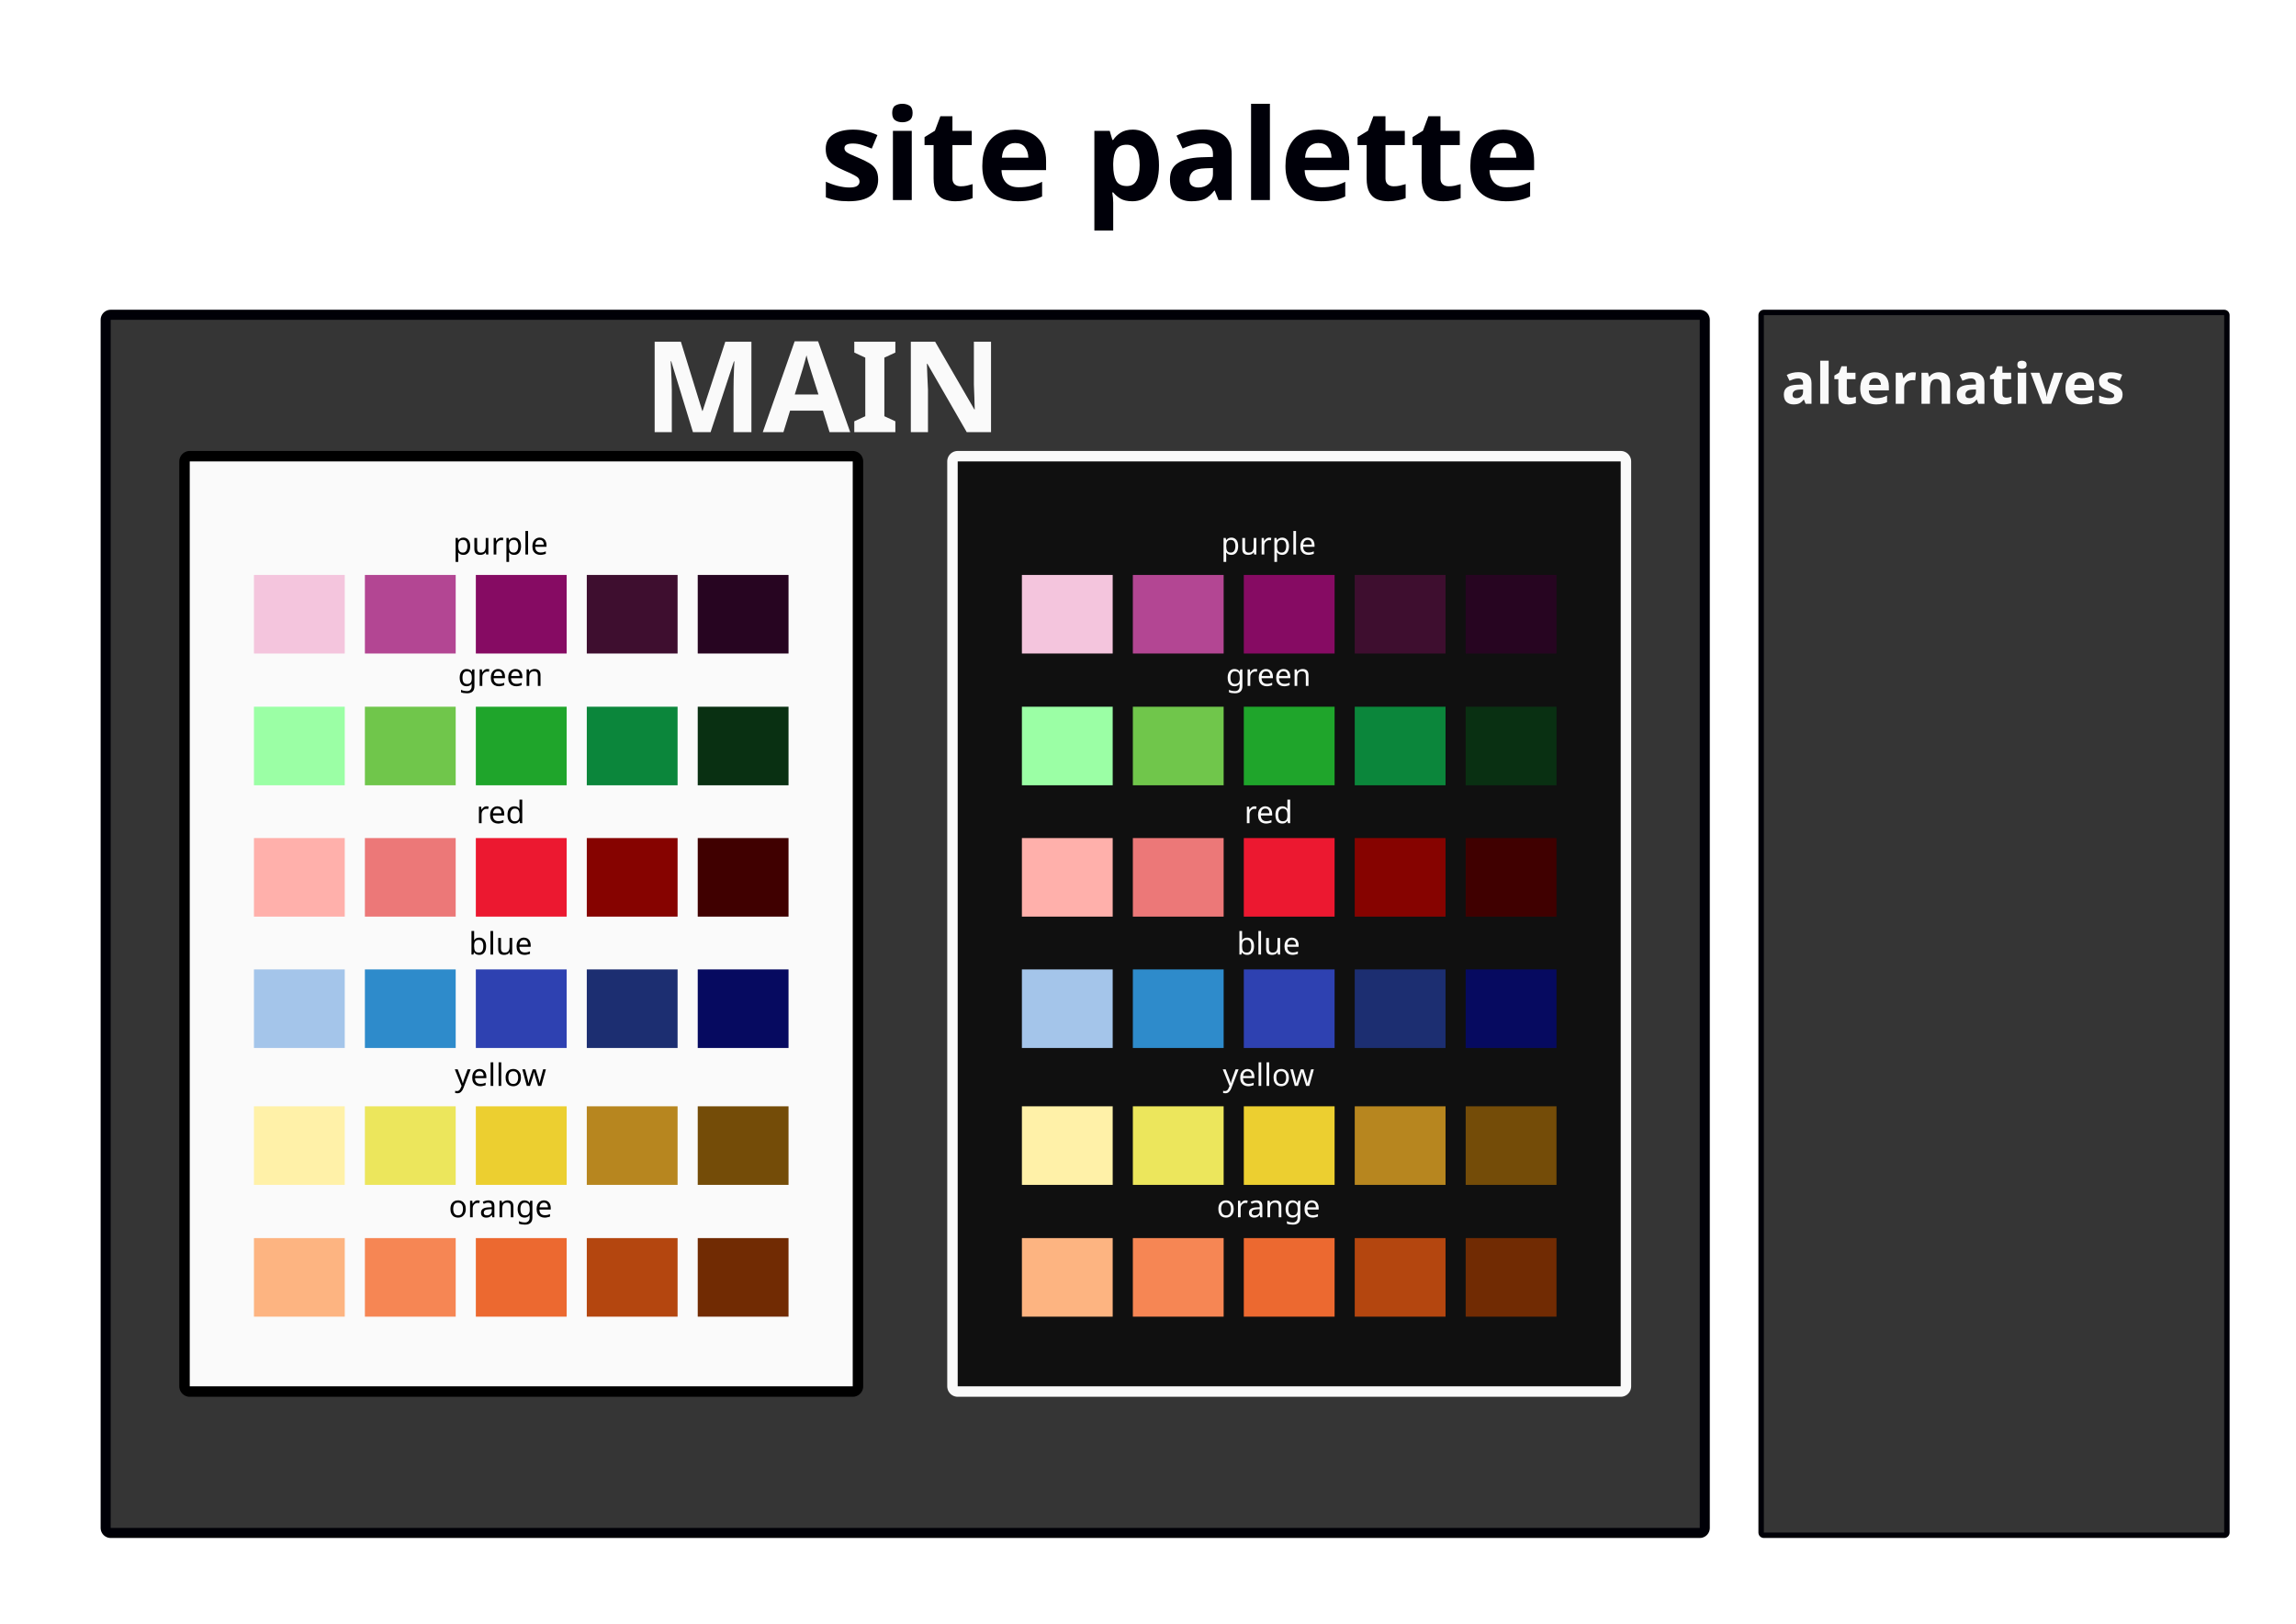
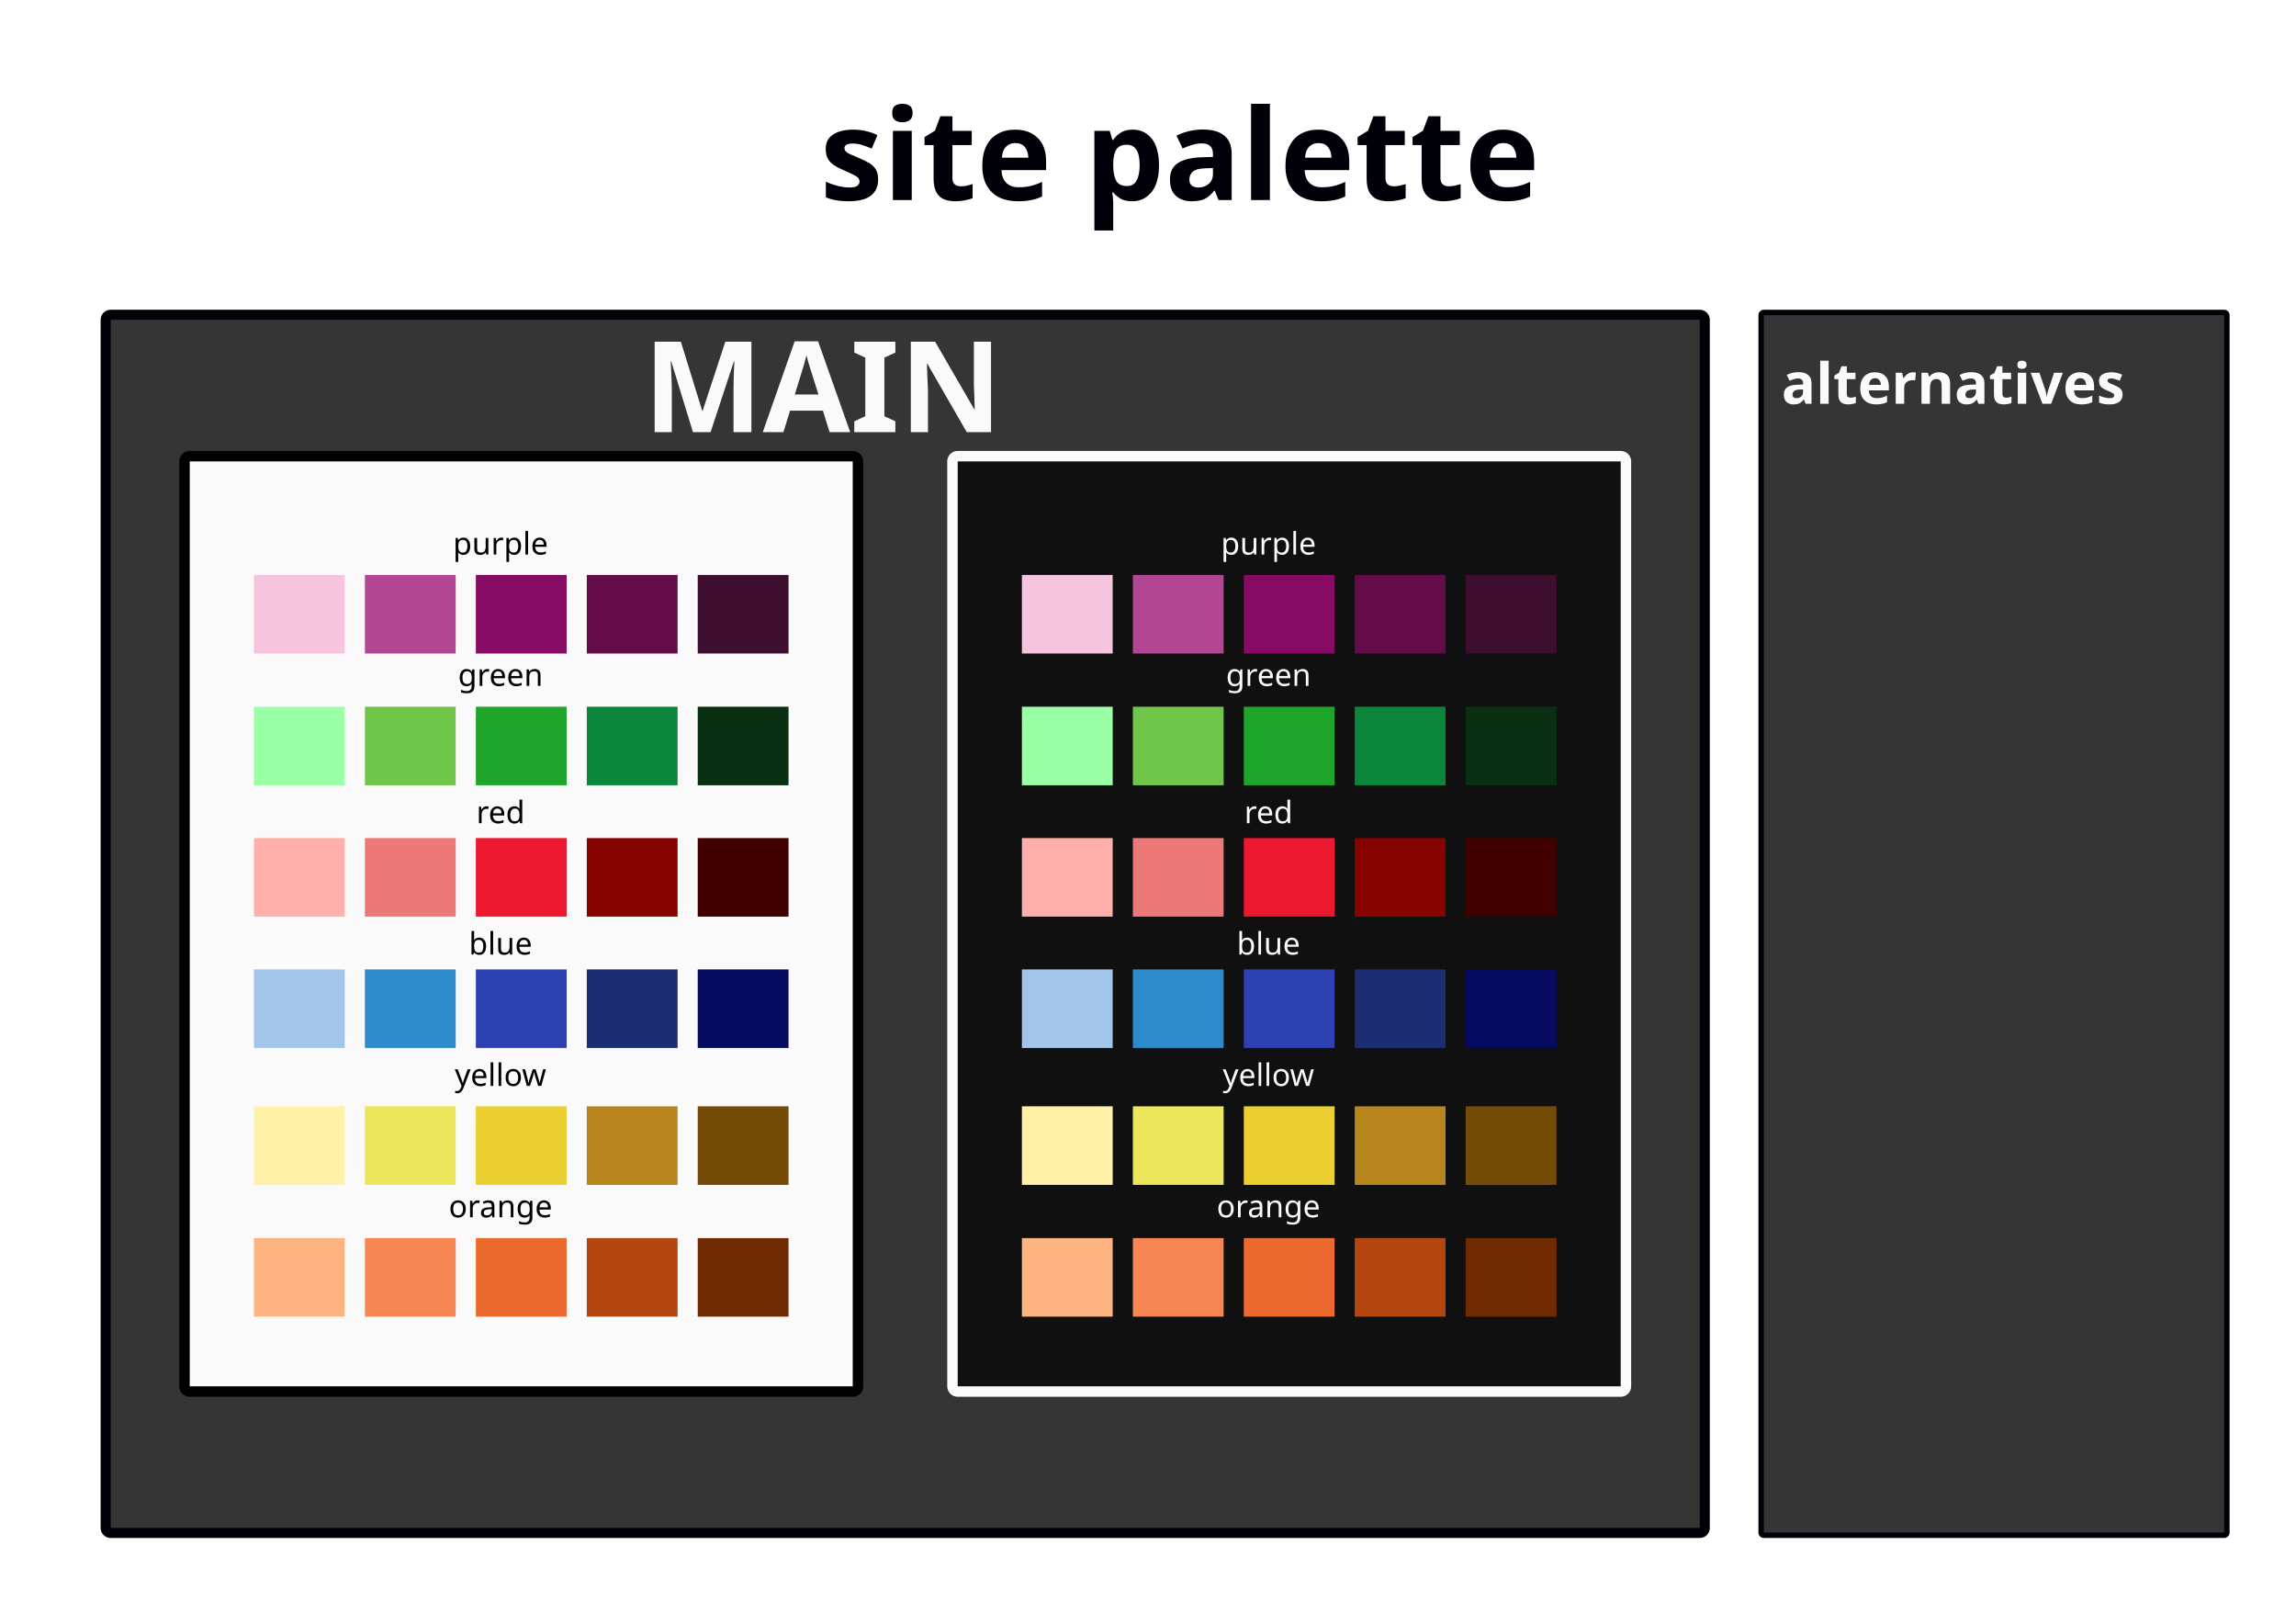
<svg xmlns="http://www.w3.org/2000/svg" width="297mm" height="210mm" viewBox="0 0 297 210" version="1.1" id="svg5">
  <defs id="defs2" />
  <g id="layer1">
    <rect style="fill:#353535;fill-opacity:1;stroke:#000007;stroke-width:2.6;stroke-linecap:round;stroke-linejoin:round;stroke-miterlimit:4;stroke-dasharray:none;stroke-opacity:1;paint-order:markers stroke fill" id="rect53910" width="205.554" height="156.252" x="14.318" y="41.361" />
    <rect style="fill:#fafafa;fill-opacity:1;stroke:#000000;stroke-width:2.707;stroke-linecap:round;stroke-linejoin:round;stroke-miterlimit:4;stroke-dasharray:none;stroke-opacity:1;paint-order:markers stroke fill" id="rect48592" width="85.761" height="119.621" x="24.545" y="59.676" />
    <rect style="fill:#ec1830;fill-opacity:1;stroke:none;stroke-width:2.706;stroke-linecap:round;stroke-linejoin:round;paint-order:markers stroke fill" id="rect846" width="11.745" height="10.161" x="61.553" y="108.39" />
    <rect style="fill:#860300;fill-opacity:1;stroke:none;stroke-width:2.706;stroke-linecap:round;stroke-linejoin:round;paint-order:markers stroke fill" id="rect2278" width="11.745" height="10.161" x="75.905" y="108.39" />
    <rect style="fill:#400000;fill-opacity:1;stroke:none;stroke-width:2.706;stroke-linecap:round;stroke-linejoin:round;paint-order:markers stroke fill" id="rect3972" width="11.745" height="10.161" x="90.256" y="108.39" />
    <rect style="fill:#ec7878;fill-opacity:1;stroke:none;stroke-width:2.706;stroke-linecap:round;stroke-linejoin:round;paint-order:markers stroke fill" id="rect4244" width="11.745" height="10.161" x="47.201" y="108.39" />
    <rect style="fill:#ffb0ab;fill-opacity:1;stroke:none;stroke-width:2.706;stroke-linecap:round;stroke-linejoin:round;paint-order:markers stroke fill" id="rect4414" width="11.745" height="10.161" x="32.85" y="108.39" />
    <rect style="fill:#1fa52b;fill-opacity:1;stroke:none;stroke-width:2.706;stroke-linecap:round;stroke-linejoin:round;paint-order:markers stroke fill" id="rect4771" width="11.745" height="10.161" x="61.553" y="91.403" />
    <rect style="fill:#0b863b;fill-opacity:1;stroke:none;stroke-width:2.706;stroke-linecap:round;stroke-linejoin:round;paint-order:markers stroke fill" id="rect4773" width="11.745" height="10.161" x="75.905" y="91.403" />
    <rect style="fill:#093012;fill-opacity:1;stroke:none;stroke-width:2.706;stroke-linecap:round;stroke-linejoin:round;paint-order:markers stroke fill" id="rect4775" width="11.745" height="10.161" x="90.256" y="91.403" />
    <rect style="fill:#70c64b;fill-opacity:1;stroke:none;stroke-width:2.706;stroke-linecap:round;stroke-linejoin:round;paint-order:markers stroke fill" id="rect4777" width="11.745" height="10.161" x="47.201" y="91.403" />
    <rect style="fill:#9bffa5;fill-opacity:1;stroke:none;stroke-width:2.706;stroke-linecap:round;stroke-linejoin:round;paint-order:markers stroke fill" id="rect4779" width="11.745" height="10.161" x="32.85" y="91.403" />
    <rect style="fill:#860b63;fill-opacity:1;stroke:none;stroke-width:2.706;stroke-linecap:round;stroke-linejoin:round;paint-order:markers stroke fill" id="rect4781" width="11.745" height="10.161" x="61.553" y="74.36" />
-     <rect style="fill:#3e0e2f;fill-opacity:1;stroke:none;stroke-width:2.706;stroke-linecap:round;stroke-linejoin:round;paint-order:markers stroke fill" id="rect4783" width="11.745" height="10.161" x="75.905" y="74.36" />
-     <rect style="fill:#270521;fill-opacity:1;stroke:none;stroke-width:2.706;stroke-linecap:round;stroke-linejoin:round;paint-order:markers stroke fill" id="rect4785" width="11.745" height="10.161" x="90.256" y="74.36" />
+     <rect style="fill:#3e0e2f;fill-opacity:1;stroke:none;stroke-width:2.706;stroke-linecap:round;stroke-linejoin:round;paint-order:markers stroke fill" id="rect4783" width="11.745" height="10.161" x="90.256" y="74.36" />
+     <rect style="fill:#640b49;fill-opacity:1;stroke:none;stroke-width:2.706;stroke-linecap:round;stroke-linejoin:round;paint-order:markers stroke fill" id="rect4785" width="11.745" height="10.161" x="75.905" y="74.36" />
    <rect style="fill:#b34693;fill-opacity:1;stroke:none;stroke-width:2.706;stroke-linecap:round;stroke-linejoin:round;paint-order:markers stroke fill" id="rect4787" width="11.745" height="10.161" x="47.201" y="74.36" />
    <rect style="fill:#f4c5dd;fill-opacity:1;stroke:none;stroke-width:2.706;stroke-linecap:round;stroke-linejoin:round;paint-order:markers stroke fill" id="rect4789" width="11.745" height="10.161" x="32.85" y="74.36" />
    <rect style="fill:#2e41b1;fill-opacity:1;stroke:none;stroke-width:2.706;stroke-linecap:round;stroke-linejoin:round;paint-order:markers stroke fill" id="rect4791" width="11.745" height="10.161" x="61.553" y="125.378" />
    <rect style="fill:#1c2e71;fill-opacity:1;stroke:none;stroke-width:2.706;stroke-linecap:round;stroke-linejoin:round;paint-order:markers stroke fill" id="rect4793" width="11.745" height="10.161" x="75.905" y="125.378" />
    <rect style="fill:#060a60;fill-opacity:1;stroke:none;stroke-width:2.706;stroke-linecap:round;stroke-linejoin:round;paint-order:markers stroke fill" id="rect4795" width="11.745" height="10.161" x="90.256" y="125.378" />
    <rect style="fill:#2e8bcb;fill-opacity:1;stroke:none;stroke-width:2.706;stroke-linecap:round;stroke-linejoin:round;paint-order:markers stroke fill" id="rect4797" width="11.745" height="10.161" x="47.201" y="125.378" />
    <rect style="fill:#a4c5ea;fill-opacity:1;stroke:none;stroke-width:2.706;stroke-linecap:round;stroke-linejoin:round;paint-order:markers stroke fill" id="rect4799" width="11.745" height="10.161" x="32.85" y="125.378" />
    <rect style="fill:#eccf30;fill-opacity:1;stroke:none;stroke-width:2.706;stroke-linecap:round;stroke-linejoin:round;paint-order:markers stroke fill" id="rect4801" width="11.745" height="10.161" x="61.553" y="143.084" />
    <rect style="fill:#b7861f;fill-opacity:1;stroke:none;stroke-width:2.706;stroke-linecap:round;stroke-linejoin:round;paint-order:markers stroke fill" id="rect4803" width="11.745" height="10.161" x="75.905" y="143.084" />
    <rect style="fill:#744c08;fill-opacity:1;stroke:none;stroke-width:2.706;stroke-linecap:round;stroke-linejoin:round;paint-order:markers stroke fill" id="rect4805" width="11.745" height="10.161" x="90.256" y="143.084" />
    <rect style="fill:#ece65c;fill-opacity:1;stroke:none;stroke-width:2.706;stroke-linecap:round;stroke-linejoin:round;paint-order:markers stroke fill" id="rect4807" width="11.745" height="10.161" x="47.201" y="143.084" />
    <rect style="fill:#fff1a8;fill-opacity:1;stroke:none;stroke-width:2.706;stroke-linecap:round;stroke-linejoin:round;paint-order:markers stroke fill" id="rect4809" width="11.745" height="10.161" x="32.85" y="143.084" />
    <rect style="fill:#ec6930;fill-opacity:1;stroke:none;stroke-width:2.706;stroke-linecap:round;stroke-linejoin:round;paint-order:markers stroke fill" id="rect4811" width="11.745" height="10.161" x="61.553" y="160.127" />
    <rect style="fill:#b4460f;fill-opacity:1;stroke:none;stroke-width:2.706;stroke-linecap:round;stroke-linejoin:round;paint-order:markers stroke fill" id="rect4813" width="11.745" height="10.161" x="75.905" y="160.127" />
    <rect style="fill:#712b03;fill-opacity:1;stroke:none;stroke-width:2.706;stroke-linecap:round;stroke-linejoin:round;paint-order:markers stroke fill" id="rect4815" width="11.745" height="10.161" x="90.256" y="160.127" />
    <rect style="fill:#f68654;fill-opacity:1;stroke:none;stroke-width:2.706;stroke-linecap:round;stroke-linejoin:round;paint-order:markers stroke fill" id="rect4817" width="11.745" height="10.161" x="47.201" y="160.127" />
    <rect style="fill:#fdb481;fill-opacity:1;stroke:none;stroke-width:2.706;stroke-linecap:round;stroke-linejoin:round;paint-order:markers stroke fill" id="rect4819" width="11.745" height="10.161" x="32.85" y="160.127" />
    <text xml:space="preserve" style="font-style:normal;font-variant:normal;font-weight:normal;font-stretch:normal;font-size:3.994px;line-height:1.25;font-family:'Miriam Libre';-inkscape-font-specification:'Miriam Libre, Normal';font-variant-ligatures:normal;font-variant-caps:normal;font-variant-numeric:normal;font-variant-east-asian:normal;text-align:center;text-anchor:middle;fill:#000000;fill-opacity:1;stroke:none;stroke-width:0.1" x="67.342" y="71.717" id="text43803">
      <tspan id="tspan43801" style="font-style:normal;font-variant:normal;font-weight:normal;font-stretch:normal;font-size:3.994px;font-family:'Miriam Libre';-inkscape-font-specification:'Miriam Libre, Normal';font-variant-ligatures:normal;font-variant-caps:normal;font-variant-numeric:normal;font-variant-east-asian:normal;text-align:center;text-anchor:middle;stroke-width:0.1" x="67.342" y="71.717">purple</tspan>
    </text>
    <text xml:space="preserve" style="font-style:normal;font-variant:normal;font-weight:normal;font-stretch:normal;font-size:3.994px;line-height:1.25;font-family:'Miriam Libre';-inkscape-font-specification:'Miriam Libre, Normal';font-variant-ligatures:normal;font-variant-caps:normal;font-variant-numeric:normal;font-variant-east-asian:normal;text-align:center;text-anchor:middle;fill:#000000;fill-opacity:1;stroke:none;stroke-width:0.1" x="67.342" y="88.709" id="text45974">
      <tspan id="tspan45972" style="font-style:normal;font-variant:normal;font-weight:normal;font-stretch:normal;font-size:3.994px;font-family:'Miriam Libre';-inkscape-font-specification:'Miriam Libre, Normal';font-variant-ligatures:normal;font-variant-caps:normal;font-variant-numeric:normal;font-variant-east-asian:normal;text-align:center;text-anchor:middle;stroke-width:0.1" x="67.342" y="88.709">green</tspan>
    </text>
    <text xml:space="preserve" style="font-style:normal;font-variant:normal;font-weight:normal;font-stretch:normal;font-size:3.994px;line-height:1.25;font-family:'Miriam Libre';-inkscape-font-specification:'Miriam Libre, Normal';font-variant-ligatures:normal;font-variant-caps:normal;font-variant-numeric:normal;font-variant-east-asian:normal;text-align:center;text-anchor:middle;fill:#000000;fill-opacity:1;stroke:none;stroke-width:0.1" x="67.342" y="106.467" id="text46550">
      <tspan id="tspan46548" style="font-style:normal;font-variant:normal;font-weight:normal;font-stretch:normal;font-size:3.994px;font-family:'Miriam Libre';-inkscape-font-specification:'Miriam Libre, Normal';font-variant-ligatures:normal;font-variant-caps:normal;font-variant-numeric:normal;font-variant-east-asian:normal;text-align:center;text-anchor:middle;stroke-width:0.1" x="67.342" y="106.467">red</tspan>
    </text>
    <text xml:space="preserve" style="font-style:normal;font-variant:normal;font-weight:normal;font-stretch:normal;font-size:3.994px;line-height:1.25;font-family:'Miriam Libre';-inkscape-font-specification:'Miriam Libre, Normal';font-variant-ligatures:normal;font-variant-caps:normal;font-variant-numeric:normal;font-variant-east-asian:normal;text-align:center;text-anchor:middle;fill:#000000;fill-opacity:1;stroke:none;stroke-width:0.1" x="67.342" y="123.454" id="text47448">
      <tspan id="tspan47446" style="font-style:normal;font-variant:normal;font-weight:normal;font-stretch:normal;font-size:3.994px;font-family:'Miriam Libre';-inkscape-font-specification:'Miriam Libre, Normal';font-variant-ligatures:normal;font-variant-caps:normal;font-variant-numeric:normal;font-variant-east-asian:normal;text-align:center;text-anchor:middle;stroke-width:0.1" x="67.342" y="123.454">blue</tspan>
    </text>
    <text xml:space="preserve" style="font-style:normal;font-variant:normal;font-weight:normal;font-stretch:normal;font-size:3.994px;line-height:1.25;font-family:'Miriam Libre';-inkscape-font-specification:'Miriam Libre, Normal';font-variant-ligatures:normal;font-variant-caps:normal;font-variant-numeric:normal;font-variant-east-asian:normal;text-align:center;text-anchor:middle;fill:#000000;fill-opacity:1;stroke:none;stroke-width:0.1" x="67.342" y="140.441" id="text47554">
      <tspan id="tspan47552" style="font-style:normal;font-variant:normal;font-weight:normal;font-stretch:normal;font-size:3.994px;font-family:'Miriam Libre';-inkscape-font-specification:'Miriam Libre, Normal';font-variant-ligatures:normal;font-variant-caps:normal;font-variant-numeric:normal;font-variant-east-asian:normal;text-align:center;text-anchor:middle;stroke-width:0.1" x="67.342" y="140.441">yellow</tspan>
    </text>
    <text xml:space="preserve" style="font-style:normal;font-variant:normal;font-weight:normal;font-stretch:normal;font-size:3.994px;line-height:1.25;font-family:'Miriam Libre';-inkscape-font-specification:'Miriam Libre, Normal';font-variant-ligatures:normal;font-variant-caps:normal;font-variant-numeric:normal;font-variant-east-asian:normal;text-align:center;text-anchor:middle;fill:#000000;fill-opacity:1;stroke:none;stroke-width:0.1" x="67.342" y="157.433" id="text48056">
      <tspan id="tspan48054" style="font-style:normal;font-variant:normal;font-weight:normal;font-stretch:normal;font-size:3.994px;font-family:'Miriam Libre';-inkscape-font-specification:'Miriam Libre, Normal';font-variant-ligatures:normal;font-variant-caps:normal;font-variant-numeric:normal;font-variant-east-asian:normal;text-align:center;text-anchor:middle;stroke-width:0.1" x="67.342" y="157.433">orange</tspan>
    </text>
    <rect style="fill:#101010;fill-opacity:1;stroke:#fafafa;stroke-width:2.707;stroke-linecap:round;stroke-linejoin:round;stroke-miterlimit:4;stroke-dasharray:none;stroke-opacity:1;paint-order:markers stroke fill" id="rect49402" width="85.761" height="119.621" x="123.884" y="59.676" />
    <rect style="fill:#ec1830;fill-opacity:1;stroke:none;stroke-width:2.706;stroke-linecap:round;stroke-linejoin:round;paint-order:markers stroke fill" id="rect49404" width="11.745" height="10.161" x="160.892" y="108.39" />
    <rect style="fill:#860300;fill-opacity:1;stroke:none;stroke-width:2.706;stroke-linecap:round;stroke-linejoin:round;paint-order:markers stroke fill" id="rect49406" width="11.745" height="10.161" x="175.243" y="108.39" />
    <rect style="fill:#400000;fill-opacity:1;stroke:none;stroke-width:2.706;stroke-linecap:round;stroke-linejoin:round;paint-order:markers stroke fill" id="rect49408" width="11.745" height="10.161" x="189.595" y="108.39" />
    <rect style="fill:#ec7878;fill-opacity:1;stroke:none;stroke-width:2.706;stroke-linecap:round;stroke-linejoin:round;paint-order:markers stroke fill" id="rect49410" width="11.745" height="10.161" x="146.54" y="108.39" />
    <rect style="fill:#ffb0ab;fill-opacity:1;stroke:none;stroke-width:2.706;stroke-linecap:round;stroke-linejoin:round;paint-order:markers stroke fill" id="rect49412" width="11.745" height="10.161" x="132.188" y="108.39" />
    <rect style="fill:#1fa52b;fill-opacity:1;stroke:none;stroke-width:2.706;stroke-linecap:round;stroke-linejoin:round;paint-order:markers stroke fill" id="rect49414" width="11.745" height="10.161" x="160.892" y="91.403" />
    <rect style="fill:#0b863b;fill-opacity:1;stroke:none;stroke-width:2.706;stroke-linecap:round;stroke-linejoin:round;paint-order:markers stroke fill" id="rect49416" width="11.745" height="10.161" x="175.243" y="91.403" />
    <rect style="fill:#093012;fill-opacity:1;stroke:none;stroke-width:2.706;stroke-linecap:round;stroke-linejoin:round;paint-order:markers stroke fill" id="rect49418" width="11.745" height="10.161" x="189.595" y="91.403" />
    <rect style="fill:#70c64b;fill-opacity:1;stroke:none;stroke-width:2.706;stroke-linecap:round;stroke-linejoin:round;paint-order:markers stroke fill" id="rect49420" width="11.745" height="10.161" x="146.54" y="91.403" />
    <rect style="fill:#9bffa5;fill-opacity:1;stroke:none;stroke-width:2.706;stroke-linecap:round;stroke-linejoin:round;paint-order:markers stroke fill" id="rect49422" width="11.745" height="10.161" x="132.188" y="91.403" />
    <rect style="fill:#860b63;fill-opacity:1;stroke:none;stroke-width:2.706;stroke-linecap:round;stroke-linejoin:round;paint-order:markers stroke fill" id="rect49424" width="11.745" height="10.161" x="160.892" y="74.36" />
-     <rect style="fill:#3e0e2f;fill-opacity:1;stroke:none;stroke-width:2.706;stroke-linecap:round;stroke-linejoin:round;paint-order:markers stroke fill" id="rect49426" width="11.745" height="10.161" x="175.243" y="74.36" />
-     <rect style="fill:#270521;fill-opacity:1;stroke:none;stroke-width:2.706;stroke-linecap:round;stroke-linejoin:round;paint-order:markers stroke fill" id="rect49428" width="11.745" height="10.161" x="189.595" y="74.36" />
+     <rect style="fill:#3e0e2f;fill-opacity:1;stroke:none;stroke-width:2.706;stroke-linecap:round;stroke-linejoin:round;paint-order:markers stroke fill" id="rect49426" width="11.745" height="10.161" x="189.595" y="74.36" />
+     <rect style="fill:#640b49;fill-opacity:1;stroke:none;stroke-width:2.706;stroke-linecap:round;stroke-linejoin:round;paint-order:markers stroke fill" id="rect49428" width="11.745" height="10.161" x="175.243" y="74.36" />
    <rect style="fill:#b34693;fill-opacity:1;stroke:none;stroke-width:2.706;stroke-linecap:round;stroke-linejoin:round;paint-order:markers stroke fill" id="rect49430" width="11.745" height="10.161" x="146.54" y="74.36" />
    <rect style="fill:#f4c5dd;fill-opacity:1;stroke:none;stroke-width:2.706;stroke-linecap:round;stroke-linejoin:round;paint-order:markers stroke fill" id="rect49432" width="11.745" height="10.161" x="132.188" y="74.36" />
    <rect style="fill:#2e41b1;fill-opacity:1;stroke:none;stroke-width:2.706;stroke-linecap:round;stroke-linejoin:round;paint-order:markers stroke fill" id="rect49434" width="11.745" height="10.161" x="160.892" y="125.378" />
    <rect style="fill:#1c2e71;fill-opacity:1;stroke:none;stroke-width:2.706;stroke-linecap:round;stroke-linejoin:round;paint-order:markers stroke fill" id="rect49436" width="11.745" height="10.161" x="175.243" y="125.378" />
    <rect style="fill:#060a60;fill-opacity:1;stroke:none;stroke-width:2.706;stroke-linecap:round;stroke-linejoin:round;paint-order:markers stroke fill" id="rect49438" width="11.745" height="10.161" x="189.595" y="125.378" />
    <rect style="fill:#2e8bcb;fill-opacity:1;stroke:none;stroke-width:2.706;stroke-linecap:round;stroke-linejoin:round;paint-order:markers stroke fill" id="rect49440" width="11.745" height="10.161" x="146.54" y="125.378" />
    <rect style="fill:#a4c5ea;fill-opacity:1;stroke:none;stroke-width:2.706;stroke-linecap:round;stroke-linejoin:round;paint-order:markers stroke fill" id="rect49442" width="11.745" height="10.161" x="132.188" y="125.378" />
    <rect style="fill:#eccf30;fill-opacity:1;stroke:none;stroke-width:2.706;stroke-linecap:round;stroke-linejoin:round;paint-order:markers stroke fill" id="rect49444" width="11.745" height="10.161" x="160.892" y="143.084" />
    <rect style="fill:#b7861f;fill-opacity:1;stroke:none;stroke-width:2.706;stroke-linecap:round;stroke-linejoin:round;paint-order:markers stroke fill" id="rect49446" width="11.745" height="10.161" x="175.243" y="143.084" />
    <rect style="fill:#744c08;fill-opacity:1;stroke:none;stroke-width:2.706;stroke-linecap:round;stroke-linejoin:round;paint-order:markers stroke fill" id="rect49448" width="11.745" height="10.161" x="189.595" y="143.084" />
    <rect style="fill:#ece65c;fill-opacity:1;stroke:none;stroke-width:2.706;stroke-linecap:round;stroke-linejoin:round;paint-order:markers stroke fill" id="rect49450" width="11.745" height="10.161" x="146.54" y="143.084" />
    <rect style="fill:#fff1a8;fill-opacity:1;stroke:none;stroke-width:2.706;stroke-linecap:round;stroke-linejoin:round;paint-order:markers stroke fill" id="rect49452" width="11.745" height="10.161" x="132.188" y="143.084" />
    <rect style="fill:#ec6930;fill-opacity:1;stroke:none;stroke-width:2.706;stroke-linecap:round;stroke-linejoin:round;paint-order:markers stroke fill" id="rect49454" width="11.745" height="10.161" x="160.892" y="160.127" />
    <rect style="fill:#b4460f;fill-opacity:1;stroke:none;stroke-width:2.706;stroke-linecap:round;stroke-linejoin:round;paint-order:markers stroke fill" id="rect49456" width="11.745" height="10.161" x="175.243" y="160.127" />
    <rect style="fill:#712b03;fill-opacity:1;stroke:none;stroke-width:2.706;stroke-linecap:round;stroke-linejoin:round;paint-order:markers stroke fill" id="rect49458" width="11.745" height="10.161" x="189.595" y="160.127" />
    <rect style="fill:#f68654;fill-opacity:1;stroke:none;stroke-width:2.706;stroke-linecap:round;stroke-linejoin:round;paint-order:markers stroke fill" id="rect49460" width="11.745" height="10.161" x="146.54" y="160.127" />
    <rect style="fill:#fdb481;fill-opacity:1;stroke:none;stroke-width:2.706;stroke-linecap:round;stroke-linejoin:round;paint-order:markers stroke fill" id="rect49462" width="11.745" height="10.161" x="132.188" y="160.127" />
    <text xml:space="preserve" style="font-style:normal;font-variant:normal;font-weight:normal;font-stretch:normal;font-size:3.994px;line-height:1.25;font-family:'Miriam Libre';-inkscape-font-specification:'Miriam Libre, Normal';font-variant-ligatures:normal;font-variant-caps:normal;font-variant-numeric:normal;font-variant-east-asian:normal;text-align:center;text-anchor:middle;fill:#fafafa;fill-opacity:1;stroke:none;stroke-width:0.1" x="166.68" y="71.717" id="text49466">
      <tspan id="tspan49464" style="font-style:normal;font-variant:normal;font-weight:normal;font-stretch:normal;font-size:3.994px;font-family:'Miriam Libre';-inkscape-font-specification:'Miriam Libre, Normal';font-variant-ligatures:normal;font-variant-caps:normal;font-variant-numeric:normal;font-variant-east-asian:normal;text-align:center;text-anchor:middle;fill:#fafafa;fill-opacity:1;stroke-width:0.1" x="166.68" y="71.717">purple</tspan>
    </text>
    <text xml:space="preserve" style="font-style:normal;font-variant:normal;font-weight:normal;font-stretch:normal;font-size:3.994px;line-height:1.25;font-family:'Miriam Libre';-inkscape-font-specification:'Miriam Libre, Normal';font-variant-ligatures:normal;font-variant-caps:normal;font-variant-numeric:normal;font-variant-east-asian:normal;text-align:center;text-anchor:middle;fill:#fafafa;fill-opacity:1;stroke:none;stroke-width:0.1" x="166.68" y="88.709" id="text49470">
      <tspan id="tspan49468" style="font-style:normal;font-variant:normal;font-weight:normal;font-stretch:normal;font-size:3.994px;font-family:'Miriam Libre';-inkscape-font-specification:'Miriam Libre, Normal';font-variant-ligatures:normal;font-variant-caps:normal;font-variant-numeric:normal;font-variant-east-asian:normal;text-align:center;text-anchor:middle;fill:#fafafa;fill-opacity:1;stroke-width:0.1" x="166.68" y="88.709">green</tspan>
    </text>
    <text xml:space="preserve" style="font-style:normal;font-variant:normal;font-weight:normal;font-stretch:normal;font-size:3.994px;line-height:1.25;font-family:'Miriam Libre';-inkscape-font-specification:'Miriam Libre, Normal';font-variant-ligatures:normal;font-variant-caps:normal;font-variant-numeric:normal;font-variant-east-asian:normal;text-align:center;text-anchor:middle;fill:#fafafa;fill-opacity:1;stroke:none;stroke-width:0.1" x="166.68" y="106.467" id="text49474">
      <tspan id="tspan49472" style="font-style:normal;font-variant:normal;font-weight:normal;font-stretch:normal;font-size:3.994px;font-family:'Miriam Libre';-inkscape-font-specification:'Miriam Libre, Normal';font-variant-ligatures:normal;font-variant-caps:normal;font-variant-numeric:normal;font-variant-east-asian:normal;text-align:center;text-anchor:middle;fill:#fafafa;fill-opacity:1;stroke-width:0.1" x="166.68" y="106.467">red</tspan>
    </text>
    <text xml:space="preserve" style="font-style:normal;font-variant:normal;font-weight:normal;font-stretch:normal;font-size:3.994px;line-height:1.25;font-family:'Miriam Libre';-inkscape-font-specification:'Miriam Libre, Normal';font-variant-ligatures:normal;font-variant-caps:normal;font-variant-numeric:normal;font-variant-east-asian:normal;text-align:center;text-anchor:middle;fill:#fafafa;fill-opacity:1;stroke:none;stroke-width:0.1" x="166.68" y="123.454" id="text49478">
      <tspan id="tspan49476" style="font-style:normal;font-variant:normal;font-weight:normal;font-stretch:normal;font-size:3.994px;font-family:'Miriam Libre';-inkscape-font-specification:'Miriam Libre, Normal';font-variant-ligatures:normal;font-variant-caps:normal;font-variant-numeric:normal;font-variant-east-asian:normal;text-align:center;text-anchor:middle;fill:#fafafa;fill-opacity:1;stroke-width:0.1" x="166.68" y="123.454">blue</tspan>
    </text>
    <text xml:space="preserve" style="font-style:normal;font-variant:normal;font-weight:normal;font-stretch:normal;font-size:3.994px;line-height:1.25;font-family:'Miriam Libre';-inkscape-font-specification:'Miriam Libre, Normal';font-variant-ligatures:normal;font-variant-caps:normal;font-variant-numeric:normal;font-variant-east-asian:normal;text-align:center;text-anchor:middle;fill:#fafafa;fill-opacity:1;stroke:none;stroke-width:0.1" x="166.68" y="140.441" id="text49482">
      <tspan id="tspan49480" style="font-style:normal;font-variant:normal;font-weight:normal;font-stretch:normal;font-size:3.994px;font-family:'Miriam Libre';-inkscape-font-specification:'Miriam Libre, Normal';font-variant-ligatures:normal;font-variant-caps:normal;font-variant-numeric:normal;font-variant-east-asian:normal;text-align:center;text-anchor:middle;fill:#fafafa;fill-opacity:1;stroke-width:0.1" x="166.68" y="140.441">yellow</tspan>
    </text>
    <text xml:space="preserve" style="font-style:normal;font-variant:normal;font-weight:normal;font-stretch:normal;font-size:3.994px;line-height:1.25;font-family:'Miriam Libre';-inkscape-font-specification:'Miriam Libre, Normal';font-variant-ligatures:normal;font-variant-caps:normal;font-variant-numeric:normal;font-variant-east-asian:normal;text-align:center;text-anchor:middle;fill:#fafafa;fill-opacity:1;stroke:none;stroke-width:0.1" x="166.68" y="157.433" id="text49486">
      <tspan id="tspan49484" style="font-style:normal;font-variant:normal;font-weight:normal;font-stretch:normal;font-size:3.994px;font-family:'Miriam Libre';-inkscape-font-specification:'Miriam Libre, Normal';font-variant-ligatures:normal;font-variant-caps:normal;font-variant-numeric:normal;font-variant-east-asian:normal;text-align:center;text-anchor:middle;fill:#fafafa;fill-opacity:1;stroke-width:0.1" x="166.68" y="157.433">orange</tspan>
    </text>
    <text xml:space="preserve" style="font-style:normal;font-variant:normal;font-weight:900;font-stretch:normal;font-size:16.388px;line-height:1.25;font-family:Montserrat;-inkscape-font-specification:'Montserrat, Heavy';font-variant-ligatures:normal;font-variant-caps:normal;font-variant-numeric:normal;font-variant-east-asian:normal;text-align:center;text-anchor:middle;fill:#fafafa;fill-opacity:1;stroke:none;stroke-width:0.41" x="117.095" y="55.893" id="text65343">
      <tspan id="tspan65341" style="font-style:normal;font-variant:normal;font-weight:900;font-stretch:normal;font-size:16.388px;font-family:Montserrat;-inkscape-font-specification:'Montserrat, Heavy';font-variant-ligatures:normal;font-variant-caps:normal;font-variant-numeric:normal;font-variant-east-asian:normal;text-align:center;text-anchor:middle;fill:#fafafa;fill-opacity:1;stroke-width:0.41" x="117.095" y="55.893">MAIN</tspan>
    </text>
    <rect style="fill:#353535;fill-opacity:1;stroke:#000007;stroke-width:1.405;stroke-linecap:round;stroke-linejoin:round;stroke-miterlimit:4;stroke-dasharray:none;stroke-opacity:1;paint-order:markers stroke fill" id="rect69238" width="59.545" height="157.447" x="228.164" y="40.763" />
    <text xml:space="preserve" style="font-style:normal;font-variant:normal;font-weight:900;font-stretch:normal;font-size:7.346px;line-height:1.25;font-family:Montserrat;-inkscape-font-specification:'Montserrat, Heavy';font-variant-ligatures:normal;font-variant-caps:normal;font-variant-numeric:normal;font-variant-east-asian:normal;text-align:center;text-anchor:middle;fill:#fafafa;fill-opacity:1;stroke:none;stroke-width:0.184" x="257.414" y="52.227" id="text69242">
      <tspan id="tspan69240" style="font-style:normal;font-variant:normal;font-weight:900;font-stretch:normal;font-size:7.346px;font-family:Montserrat;-inkscape-font-specification:'Montserrat, Heavy';font-variant-ligatures:normal;font-variant-caps:normal;font-variant-numeric:normal;font-variant-east-asian:normal;text-align:center;text-anchor:middle;fill:#fafafa;fill-opacity:1;stroke-width:0.184" x="257.414" y="52.227">alternatives</tspan>
    </text>
    <text xml:space="preserve" style="font-style:normal;font-variant:normal;font-weight:900;font-stretch:normal;font-size:16.388px;line-height:1.25;font-family:Montserrat;-inkscape-font-specification:'Montserrat, Heavy';font-variant-ligatures:normal;font-variant-caps:normal;font-variant-numeric:normal;font-variant-east-asian:normal;text-align:center;text-anchor:middle;fill:#000009;fill-opacity:1;stroke:none;stroke-width:0.41" x="163.265" y="25.873" id="text72504">
      <tspan id="tspan72502" style="font-style:normal;font-variant:normal;font-weight:900;font-stretch:normal;font-size:16.388px;font-family:Montserrat;-inkscape-font-specification:'Montserrat, Heavy';font-variant-ligatures:normal;font-variant-caps:normal;font-variant-numeric:normal;font-variant-east-asian:normal;text-align:center;text-anchor:middle;fill:#000009;fill-opacity:1;stroke-width:0.41" x="163.265" y="25.873">site palette</tspan>
    </text>
  </g>
</svg>
